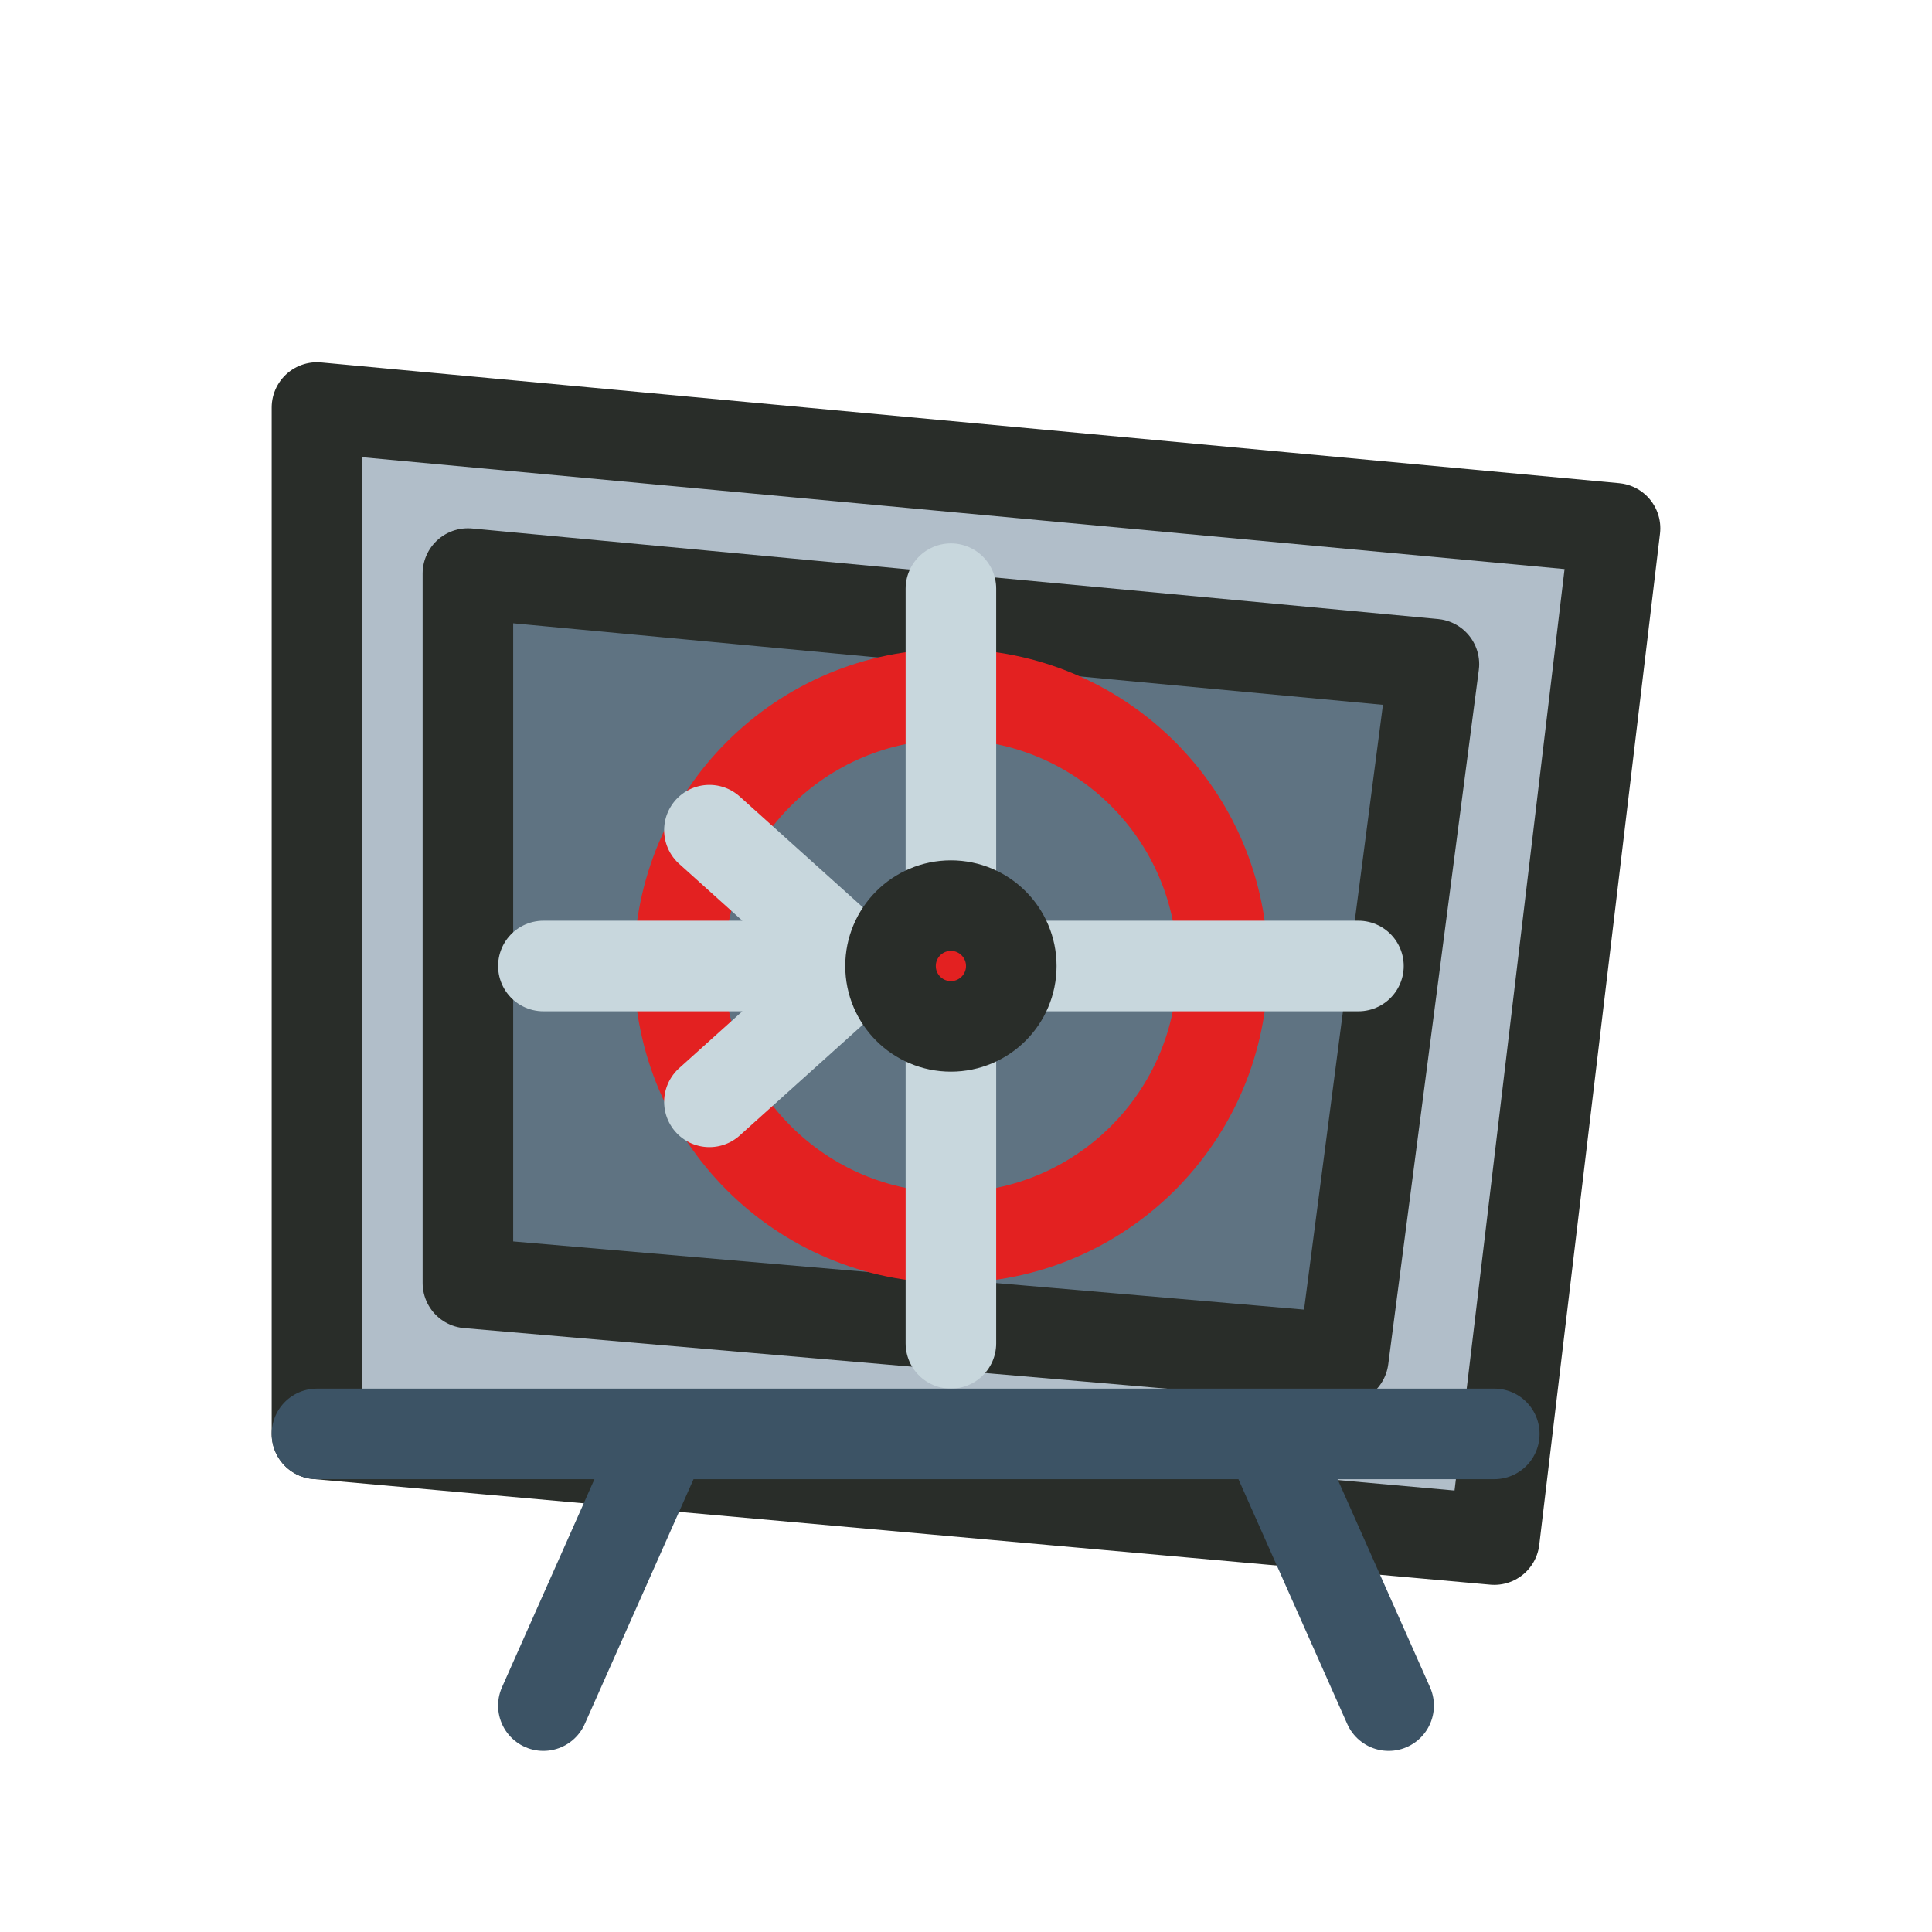
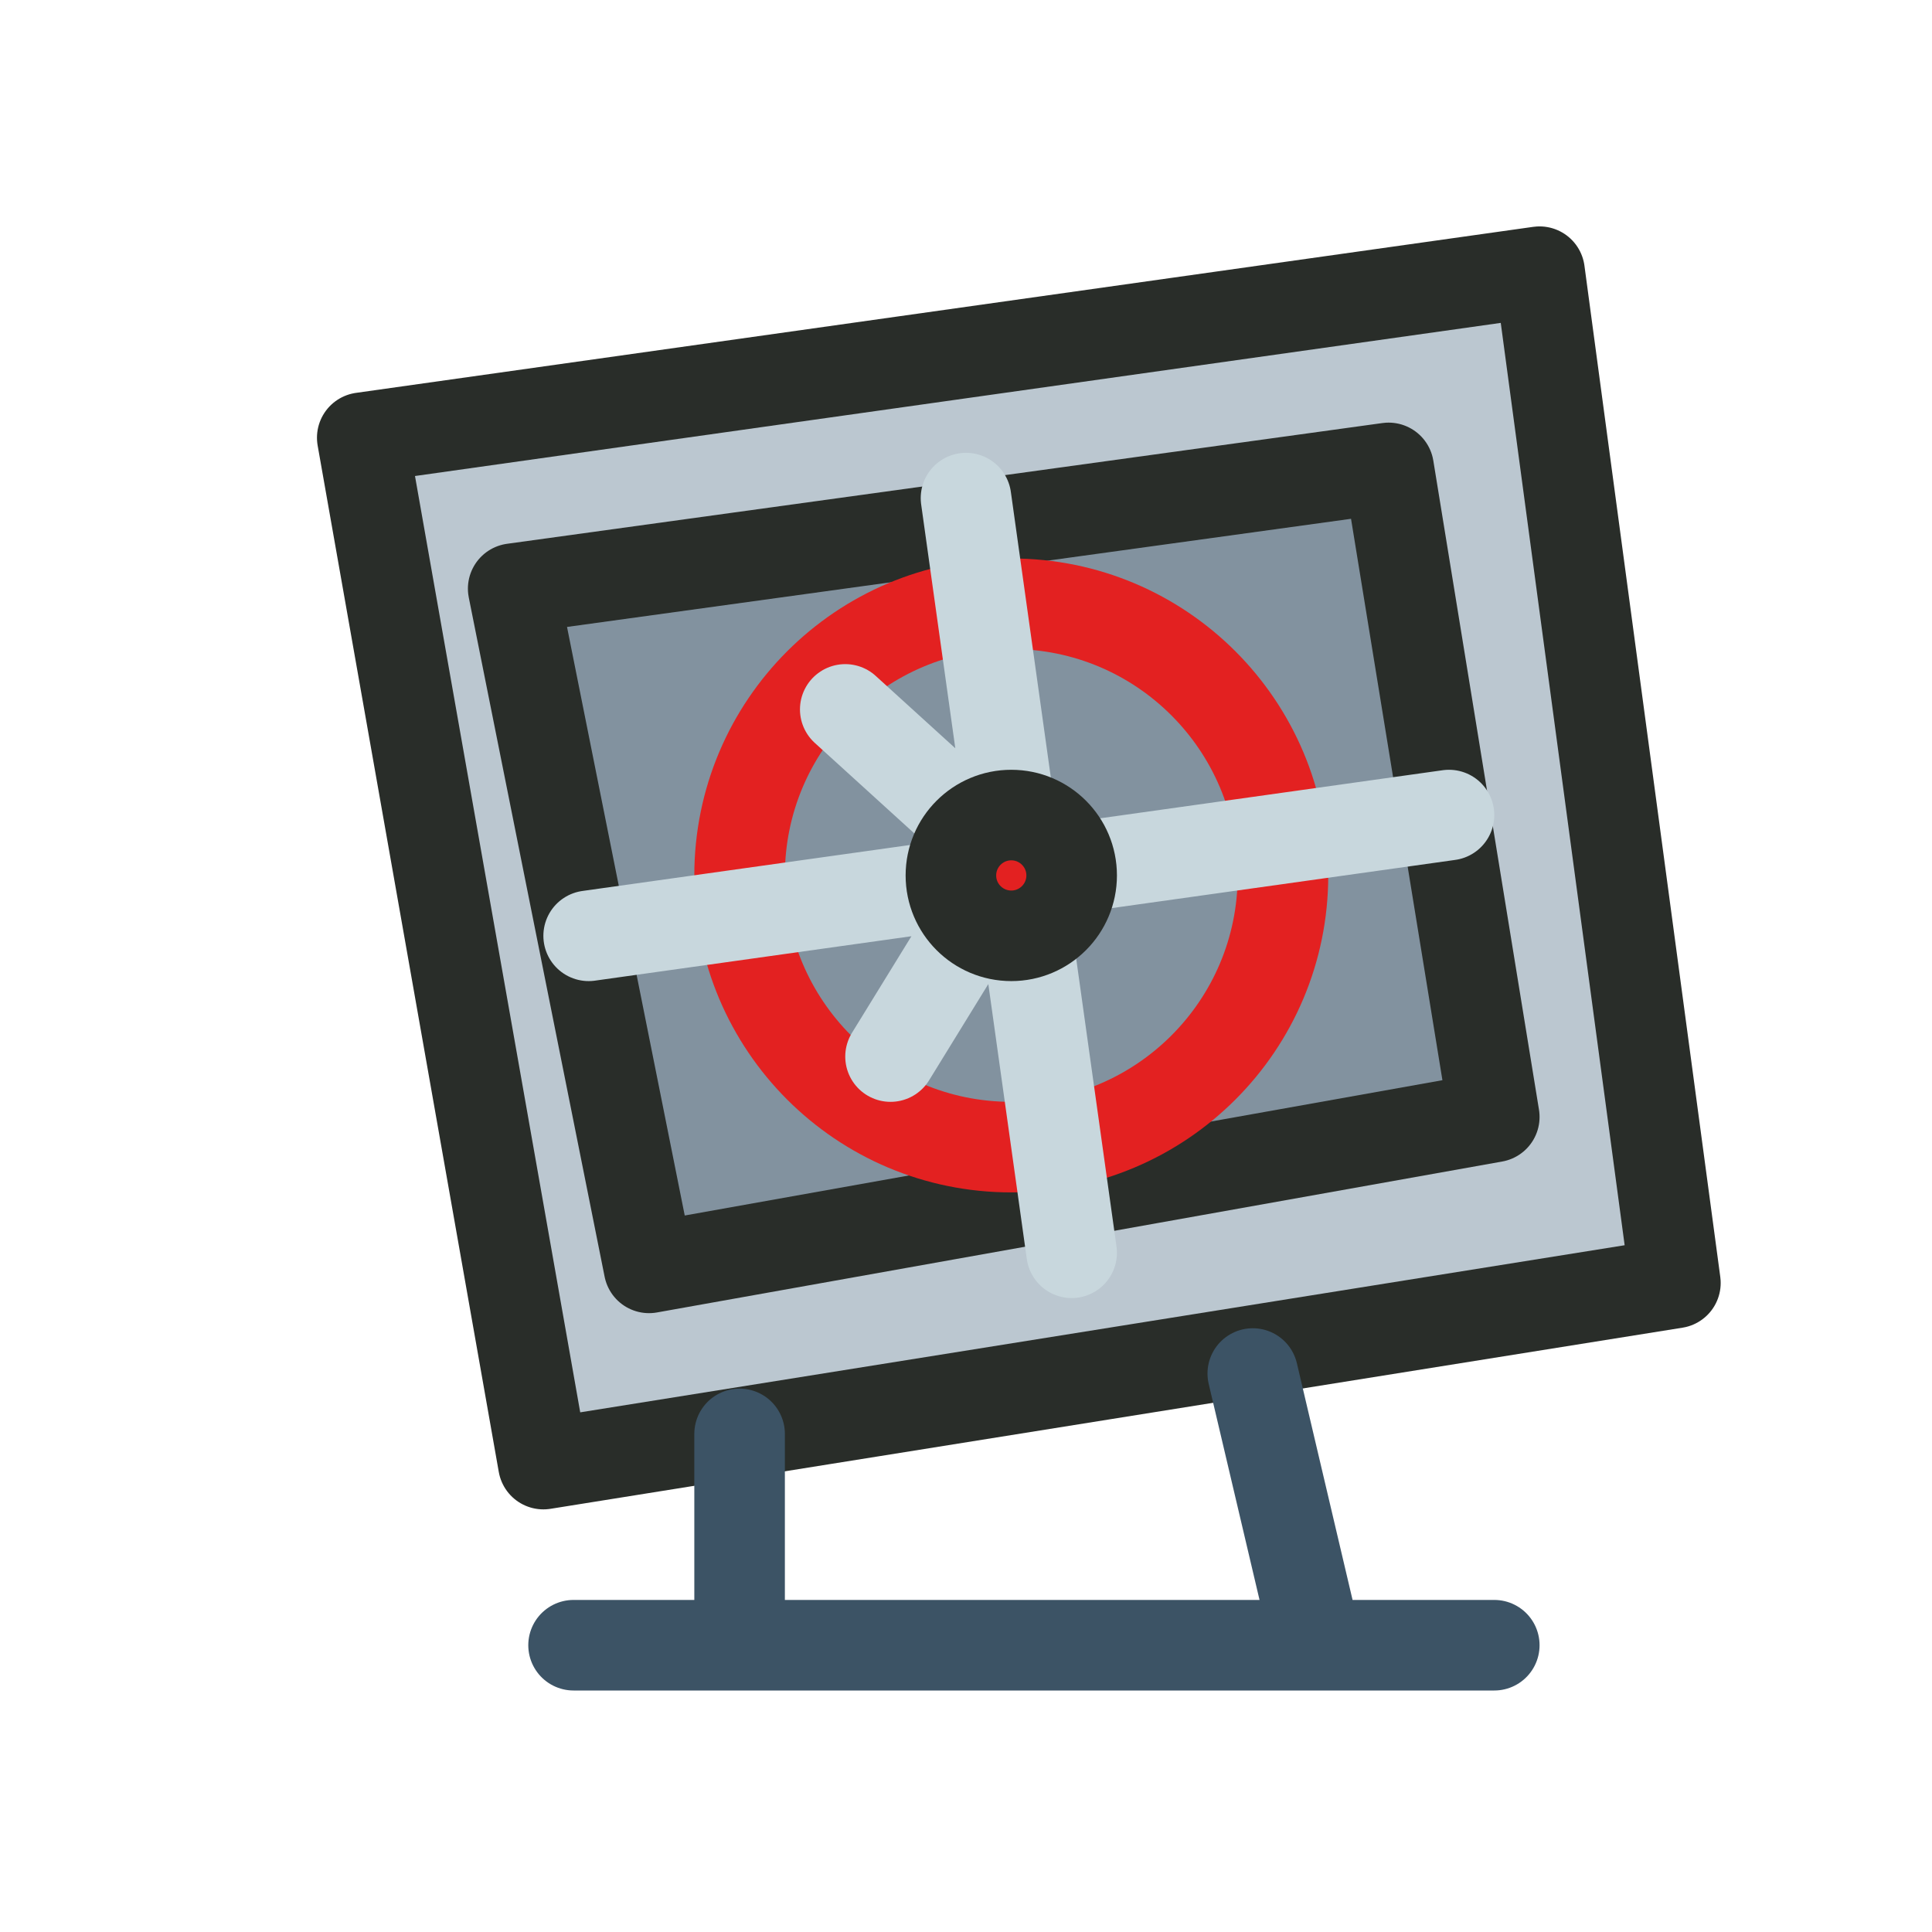
<svg xmlns="http://www.w3.org/2000/svg" viewBox="0 0 128 128" role="img" aria-labelledby="title desc">
  <g stroke="#292d29" stroke-width="6" stroke-linecap="round" stroke-linejoin="round">
-     <path d="m21 27 86 8-8 67-78-7z" fill="#71899c" fill-opacity=".55" />
-     <path d="m31 38 64 6-6 46-58-5z" fill="#3c5365" fill-opacity=".7" />
-     <circle cx="63" cy="64" r="18" fill="none" stroke="#e32121" />
-     <path d="M63 39v50M36 64h54m-43-9 10 9-10 9" fill="none" stroke="#c8d7dd" />
-     <path d="M21 95h78m-55 0-8 18m48-18 8 18" stroke="#3c5365" />
-     <circle cx="63" cy="64" r="4" fill="#e32121" />
+     <path d="m24 29 78-11 9 67-75 12z" fill="#71899c" fill-opacity=".48" />
+     <path d="m34 39 58-8 7 43-56 10z" fill="#3c5365" fill-opacity=".45" />
+     <circle cx="67" cy="58" r="18" fill="none" stroke="#e32121" />
+     <path d="M64 33l7 50M39 62l57-8m-40-7 11 10-8 13" fill="none" stroke="#c8d7dd" />
+     <path d="M49 95v13m34-17 4 17M38 109h61" stroke="#3c5365" />
+     <circle cx="67" cy="58" r="4" fill="#e32121" />
  </g>
</svg>
